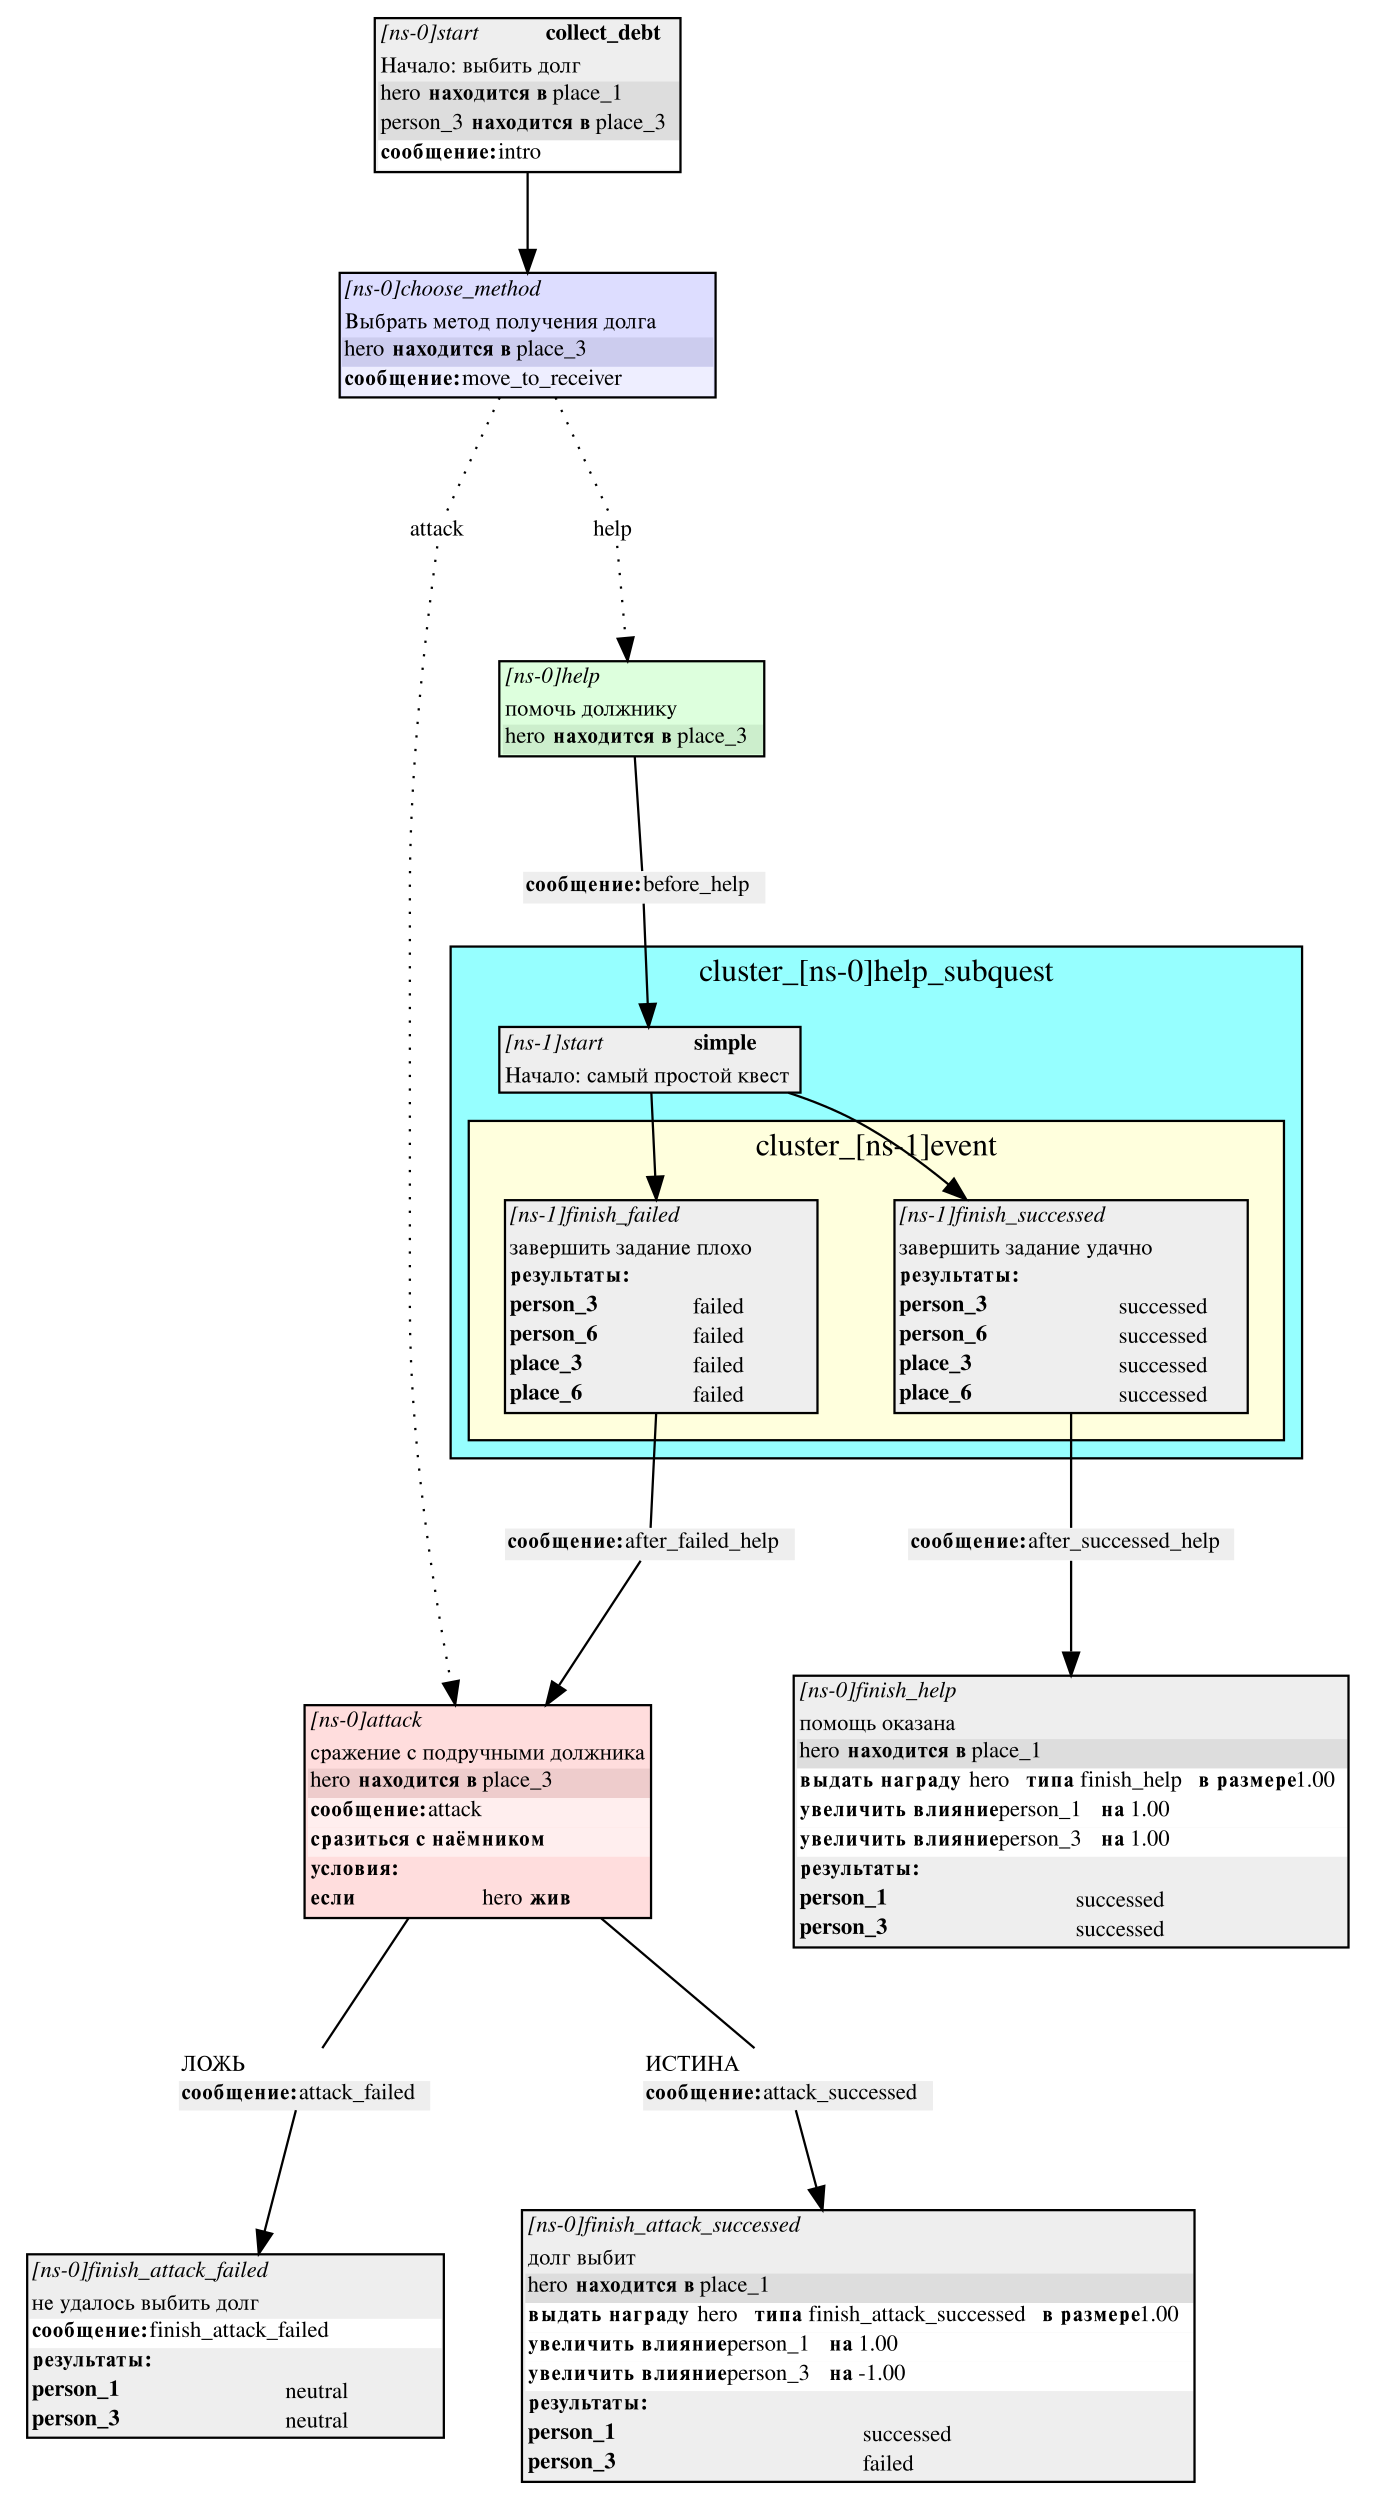
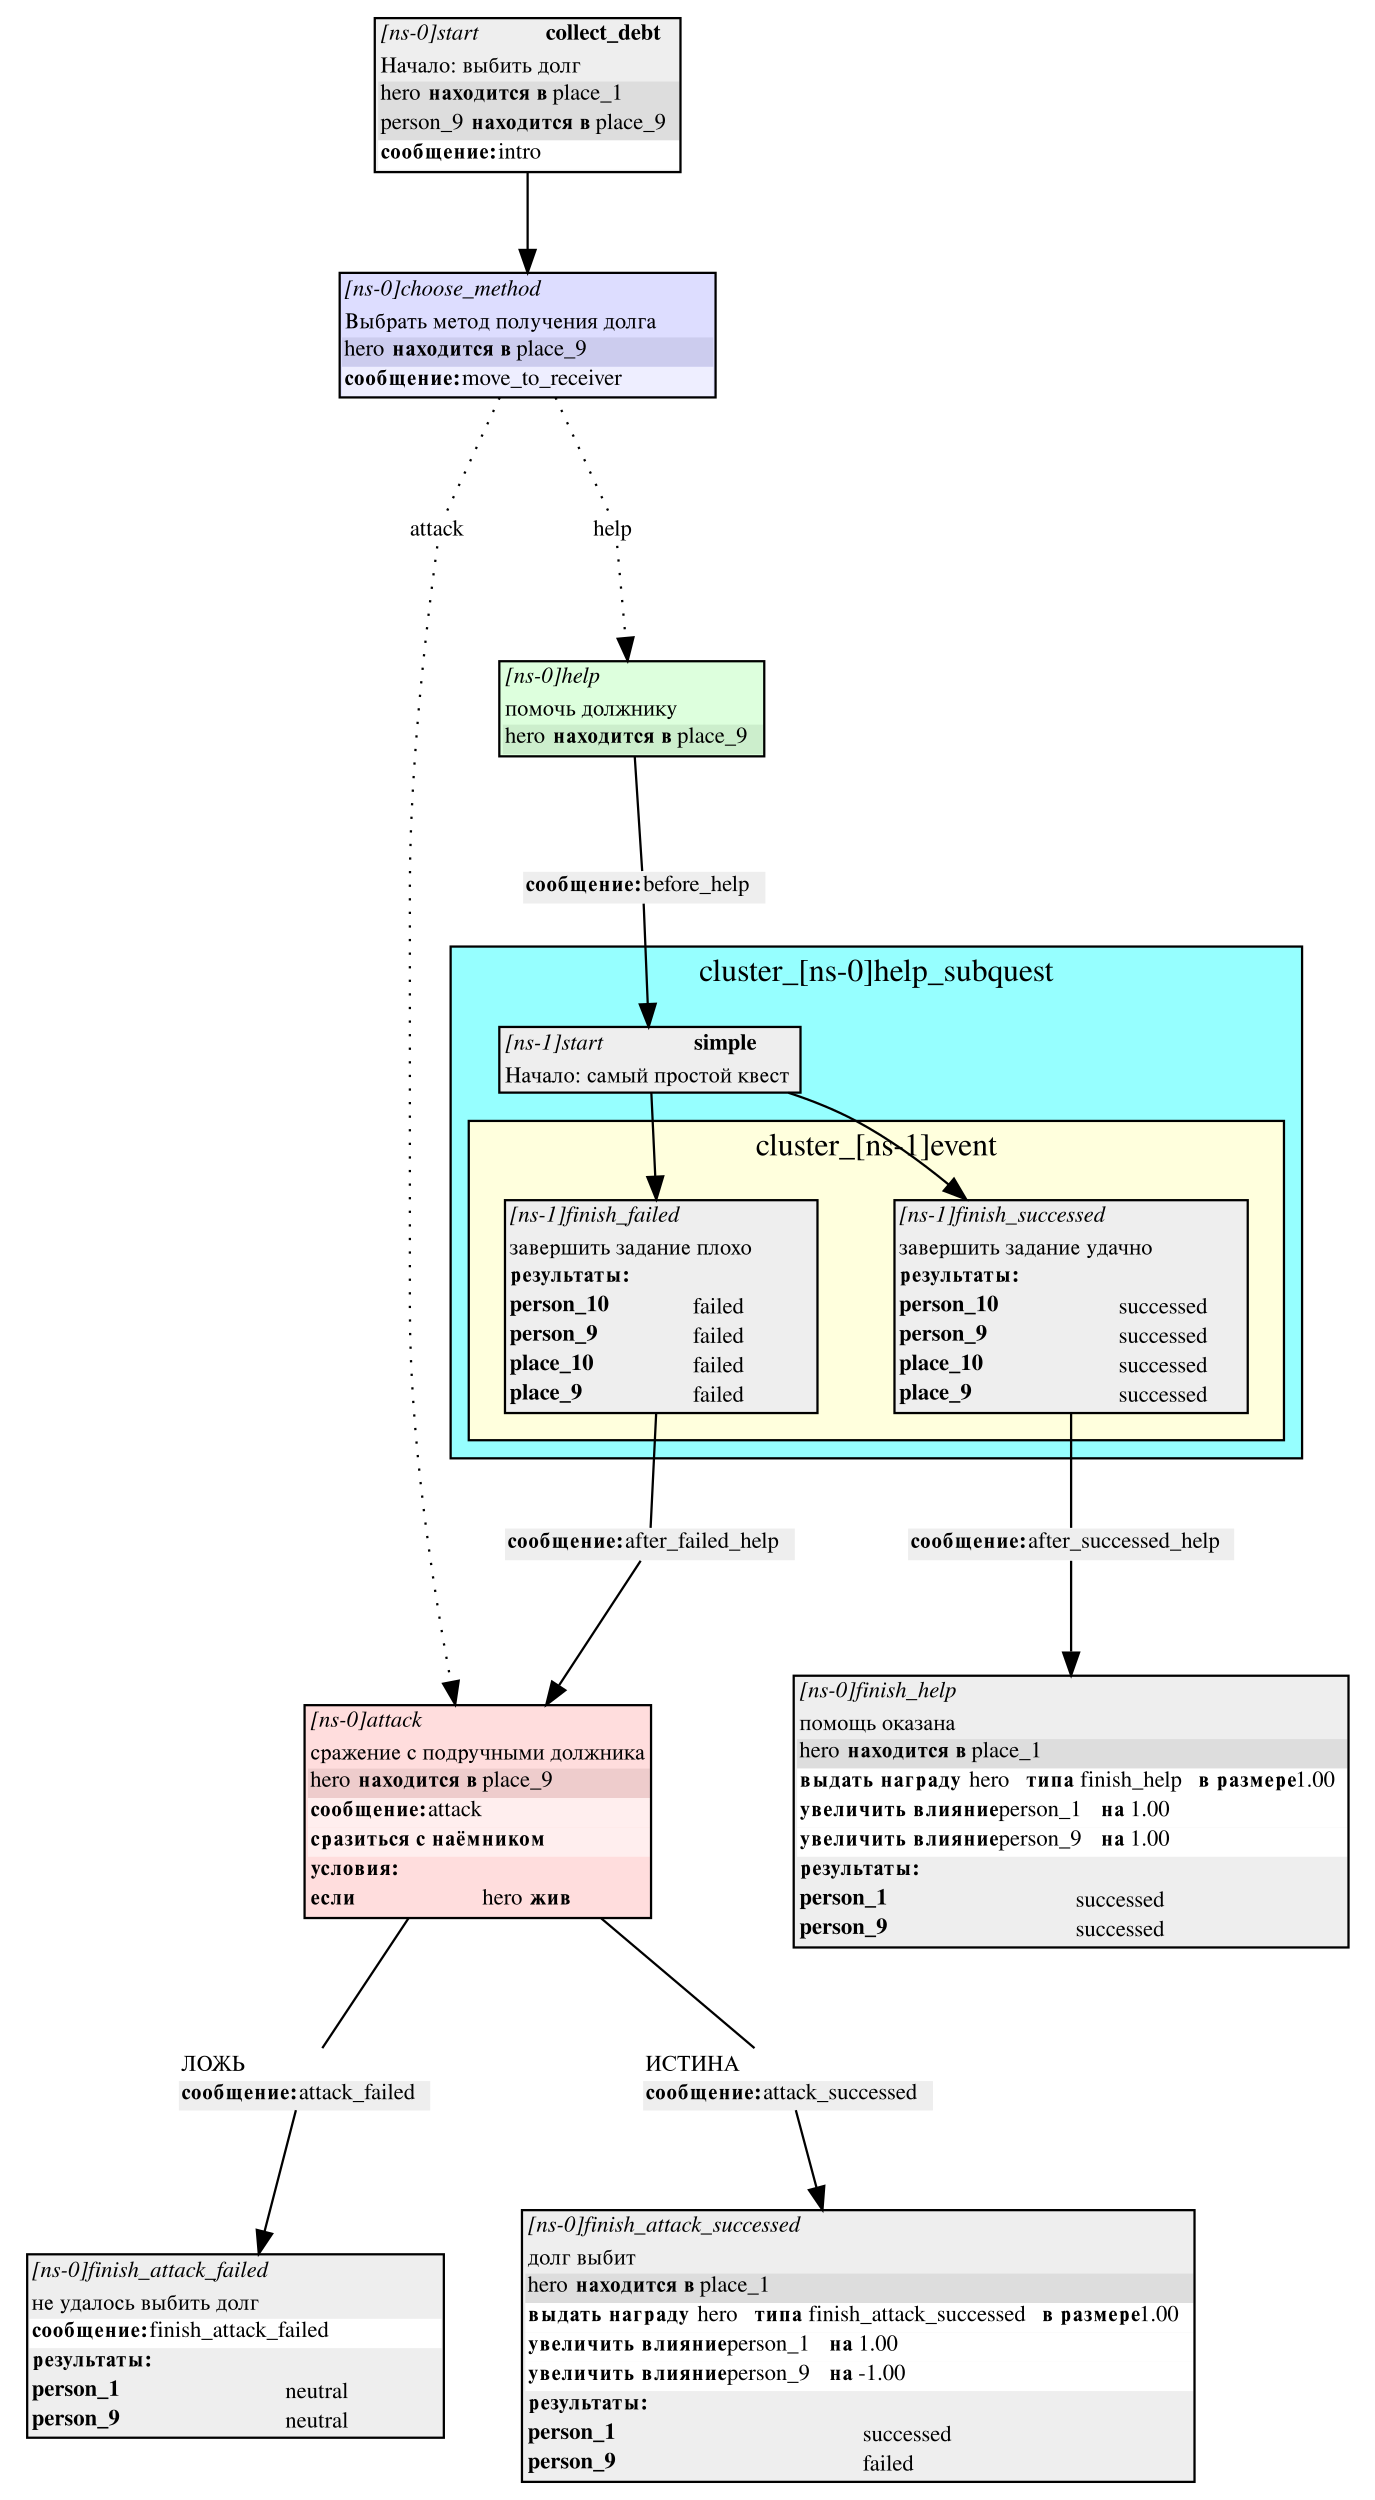
<svg xmlns="http://www.w3.org/2000/svg" width="607pt" height="1104pt" viewBox="0.00 0.00 607.00 1104.00">
  <g id="graph0" class="graph" transform="scale(1 1) rotate(0) translate(4 1100)">
    <polygon fill="white" stroke="white" points="-4,4 -4,-1100 603,-1100 603,4 -4,4" />
    <g id="clust1" class="cluster">
      <polygon fill="#96ffff" stroke="black" points="195,-456 195,-682 571,-682 571,-456 195,-456" />
      <text text-anchor="middle" x="383" y="-666.8" font-family="Times,serif" font-size="14.00">cluster_[ns-0]help_subquest</text>
    </g>
    <g id="clust2" class="cluster">
      <polygon fill="#ffffdd" stroke="black" points="203,-464 203,-605 563,-605 563,-464 203,-464" />
      <text text-anchor="middle" x="383" y="-589.8" font-family="Times,serif" font-size="14.00">cluster_[ns-1]event</text>
    </g>
    <g id="node1" class="node">
      <polygon fill="#eeeeee" stroke="none" points="216.5,-617.5 216.5,-646.5 349.5,-646.5 349.5,-617.5 216.5,-617.5" />
      <text text-anchor="start" x="219" y="-636.5" font-family="Times,serif" font-style="italic" font-size="10.00">[ns-1]start</text>
      <text text-anchor="start" x="302.5" y="-636.5" font-family="Times,serif" font-weight="bold" font-size="10.00">simple</text>
      <text text-anchor="start" x="219" y="-622" font-family="Times,serif" font-size="10.00">Начало: самый простой квест</text>
      <polygon fill="none" stroke="black" points="216.5,-617.5 216.5,-646.5 349.5,-646.5 349.5,-617.5 216.5,-617.5" />
    </g>
-     <g id="node7" class="node">
+     <g id="node6" class="node">
      <polygon fill="#eeeeee" stroke="none" points="219,-476 219,-570 357,-570 357,-476 219,-476" />
      <text text-anchor="start" x="221" y="-560.5" font-family="Times,serif" font-style="italic" font-size="10.00">[ns-1]finish_failed</text>
      <text text-anchor="start" x="221" y="-546" font-family="Times,serif" font-size="10.00">завершить задание плохо</text>
      <polygon fill="#eeeeee" stroke="none" points="220,-529 220,-542 356,-542 356,-529 220,-529" />
      <text text-anchor="start" x="221" y="-534" font-family="Times,serif" font-weight="bold" font-size="10.00">результаты:</text>
-       <text text-anchor="start" x="221" y="-521" font-family="Times,serif" font-weight="bold" font-size="10.00">person_3</text>
+       <text text-anchor="start" x="221" y="-521" font-family="Times,serif" font-weight="bold" font-size="10.00">person_10</text>
      <text text-anchor="start" x="302" y="-520" font-family="Times,serif" font-size="10.00">failed</text>
-       <text text-anchor="start" x="221" y="-508" font-family="Times,serif" font-weight="bold" font-size="10.00">person_6</text>
+       <text text-anchor="start" x="221" y="-508" font-family="Times,serif" font-weight="bold" font-size="10.00">person_9</text>
      <text text-anchor="start" x="302" y="-507" font-family="Times,serif" font-size="10.00">failed</text>
-       <text text-anchor="start" x="221" y="-495" font-family="Times,serif" font-weight="bold" font-size="10.00">place_3</text>
+       <text text-anchor="start" x="221" y="-495" font-family="Times,serif" font-weight="bold" font-size="10.00">place_10</text>
      <text text-anchor="start" x="302" y="-494" font-family="Times,serif" font-size="10.00">failed</text>
-       <text text-anchor="start" x="221" y="-482" font-family="Times,serif" font-weight="bold" font-size="10.00">place_6</text>
+       <text text-anchor="start" x="221" y="-482" font-family="Times,serif" font-weight="bold" font-size="10.00">place_9</text>
      <text text-anchor="start" x="302" y="-481" font-family="Times,serif" font-size="10.00">failed</text>
      <polygon fill="none" stroke="black" points="219,-476 219,-570 357,-570 357,-476 219,-476" />
    </g>
    <g id="edge14" class="edge">
      <path fill="none" stroke="black" d="M283.633,-617.448C284.082,-607.855 284.716,-594.28 285.363,-580.442" />
      <polygon fill="black" stroke="black" points="288.862,-580.525 285.833,-570.373 281.87,-580.198 288.862,-580.525" />
    </g>
-     <g id="node8" class="node">
+     <g id="node7" class="node">
      <polygon fill="#eeeeee" stroke="none" points="391,-476 391,-570 547,-570 547,-476 391,-476" />
      <text text-anchor="start" x="393" y="-560.5" font-family="Times,serif" font-style="italic" font-size="10.00">[ns-1]finish_successed</text>
      <text text-anchor="start" x="393" y="-546" font-family="Times,serif" font-size="10.00">завершить задание удачно</text>
      <polygon fill="#eeeeee" stroke="none" points="392,-529 392,-542 546,-542 546,-529 392,-529" />
      <text text-anchor="start" x="393" y="-534" font-family="Times,serif" font-weight="bold" font-size="10.00">результаты:</text>
-       <text text-anchor="start" x="393" y="-521" font-family="Times,serif" font-weight="bold" font-size="10.00">person_3</text>
+       <text text-anchor="start" x="393" y="-521" font-family="Times,serif" font-weight="bold" font-size="10.00">person_10</text>
      <text text-anchor="start" x="490" y="-520" font-family="Times,serif" font-size="10.00">successed</text>
-       <text text-anchor="start" x="393" y="-508" font-family="Times,serif" font-weight="bold" font-size="10.00">person_6</text>
+       <text text-anchor="start" x="393" y="-508" font-family="Times,serif" font-weight="bold" font-size="10.00">person_9</text>
      <text text-anchor="start" x="490" y="-507" font-family="Times,serif" font-size="10.00">successed</text>
-       <text text-anchor="start" x="393" y="-495" font-family="Times,serif" font-weight="bold" font-size="10.00">place_3</text>
+       <text text-anchor="start" x="393" y="-495" font-family="Times,serif" font-weight="bold" font-size="10.00">place_10</text>
      <text text-anchor="start" x="490" y="-494" font-family="Times,serif" font-size="10.00">successed</text>
-       <text text-anchor="start" x="393" y="-482" font-family="Times,serif" font-weight="bold" font-size="10.00">place_6</text>
+       <text text-anchor="start" x="393" y="-482" font-family="Times,serif" font-weight="bold" font-size="10.00">place_9</text>
      <text text-anchor="start" x="490" y="-481" font-family="Times,serif" font-size="10.00">successed</text>
      <polygon fill="none" stroke="black" points="391,-476 391,-570 547,-570 547,-476 391,-476" />
    </g>
    <g id="edge17" class="edge">
      <path fill="none" stroke="black" d="M344.142,-617.448C354.411,-614.078 364.732,-609.969 374,-605 388.237,-597.367 402.236,-587.312 414.93,-576.894" />
      <polygon fill="black" stroke="black" points="417.267,-579.501 422.655,-570.378 412.754,-574.15 417.267,-579.501" />
    </g>
    <g id="node2" class="node">
      <polygon fill="#eeeeee" stroke="none" points="161.5,-1024 161.5,-1092 296.5,-1092 296.5,-1024 161.5,-1024" />
      <text text-anchor="start" x="164" y="-1082.5" font-family="Times,serif" font-style="italic" font-size="10.00">[ns-0]start</text>
      <text text-anchor="start" x="237" y="-1082.5" font-family="Times,serif" font-weight="bold" font-size="10.00">collect_debt</text>
      <text text-anchor="start" x="164" y="-1068" font-family="Times,serif" font-size="10.00">Начало: выбить долг</text>
      <polygon fill="#dddddd" stroke="none" points="163,-1051 163,-1064 296,-1064 296,-1051 163,-1051" />
      <text text-anchor="start" x="164" y="-1056" font-family="Times,serif" font-size="10.00">hero </text>
      <text text-anchor="start" x="185" y="-1056" font-family="Times,serif" font-weight="bold" font-size="10.00">находится в</text>
      <text text-anchor="start" x="240" y="-1056" font-family="Times,serif" font-size="10.00"> place_1</text>
      <polygon fill="#dddddd" stroke="none" points="163,-1038 163,-1051 296,-1051 296,-1038 163,-1038" />
-       <text text-anchor="start" x="164" y="-1043" font-family="Times,serif" font-size="10.00">person_3 </text>
+       <text text-anchor="start" x="164" y="-1043" font-family="Times,serif" font-size="10.00">person_9 </text>
      <text text-anchor="start" x="204" y="-1043" font-family="Times,serif" font-weight="bold" font-size="10.00">находится в</text>
-       <text text-anchor="start" x="259" y="-1043" font-family="Times,serif" font-size="10.00"> place_3</text>
+       <text text-anchor="start" x="259" y="-1043" font-family="Times,serif" font-size="10.00"> place_9</text>
      <polygon fill="#ffffff" stroke="none" points="163,-1025 163,-1038 296,-1038 296,-1025 163,-1025" />
      <text text-anchor="start" x="164" y="-1030" font-family="Times,serif" font-weight="bold" font-size="10.00">сообщение:</text>
      <text text-anchor="start" x="216" y="-1030" font-family="Times,serif" font-size="10.00"> intro</text>
      <polygon fill="none" stroke="black" points="161.5,-1024 161.5,-1092 296.5,-1092 296.5,-1024 161.5,-1024" />
    </g>
-     <g id="node6" class="node">
+     <g id="node5" class="node">
      <polygon fill="#ddddff" stroke="none" points="146,-924.5 146,-979.5 312,-979.5 312,-924.5 146,-924.5" />
      <text text-anchor="start" x="148" y="-969.5" font-family="Times,serif" font-style="italic" font-size="10.00">[ns-0]choose_method</text>
      <text text-anchor="start" x="148" y="-955" font-family="Times,serif" font-size="10.00">Выбрать метод получения долга</text>
      <polygon fill="#ccccee" stroke="none" points="147,-938 147,-951 311,-951 311,-938 147,-938" />
      <text text-anchor="start" x="148" y="-943" font-family="Times,serif" font-size="10.00">hero </text>
      <text text-anchor="start" x="169" y="-943" font-family="Times,serif" font-weight="bold" font-size="10.00">находится в</text>
-       <text text-anchor="start" x="224" y="-943" font-family="Times,serif" font-size="10.00"> place_3</text>
+       <text text-anchor="start" x="224" y="-943" font-family="Times,serif" font-size="10.00"> place_9</text>
      <polygon fill="#eeeeff" stroke="none" points="147,-925 147,-938 311,-938 311,-925 147,-925" />
      <text text-anchor="start" x="148" y="-930" font-family="Times,serif" font-weight="bold" font-size="10.00">сообщение:</text>
      <text text-anchor="start" x="200" y="-930" font-family="Times,serif" font-size="10.00"> move_to_receiver</text>
      <polygon fill="none" stroke="black" points="146,-924.5 146,-979.5 312,-979.5 312,-924.5 146,-924.5" />
    </g>
-     <g id="edge3" class="edge">
+     <g id="edge5" class="edge">
      <path fill="none" stroke="black" d="M229,-1023.81C229,-1013 229,-1000.93 229,-989.867" />
      <polygon fill="black" stroke="black" points="232.5,-989.639 229,-979.639 225.5,-989.639 232.5,-989.639" />
    </g>
    <g id="node3" class="node">
      <polygon fill="#ffdddd" stroke="none" points="130.5,-253 130.5,-347 283.5,-347 283.5,-253 130.5,-253" />
      <text text-anchor="start" x="133" y="-337.5" font-family="Times,serif" font-style="italic" font-size="10.00">[ns-0]attack</text>
      <text text-anchor="start" x="133" y="-323" font-family="Times,serif" font-size="10.00">сражение с подручными должника</text>
      <polygon fill="#eecccc" stroke="none" points="132,-306 132,-319 283,-319 283,-306 132,-306" />
      <text text-anchor="start" x="133" y="-311" font-family="Times,serif" font-size="10.00">hero </text>
      <text text-anchor="start" x="154" y="-311" font-family="Times,serif" font-weight="bold" font-size="10.00">находится в</text>
-       <text text-anchor="start" x="209" y="-311" font-family="Times,serif" font-size="10.00"> place_3</text>
+       <text text-anchor="start" x="209" y="-311" font-family="Times,serif" font-size="10.00"> place_9</text>
      <polygon fill="#ffeeee" stroke="none" points="132,-293 132,-306 283,-306 283,-293 132,-293" />
      <text text-anchor="start" x="133" y="-298" font-family="Times,serif" font-weight="bold" font-size="10.00">сообщение:</text>
      <text text-anchor="start" x="185" y="-298" font-family="Times,serif" font-size="10.00"> attack</text>
      <polygon fill="#ffeeee" stroke="none" points="132,-280 132,-293 283,-293 283,-280 132,-280" />
      <text text-anchor="start" x="133" y="-285" font-family="Times,serif" font-weight="bold" font-size="10.00">сразиться с наёмником</text>
      <polygon fill="#ffdddd" stroke="none" points="132,-267 132,-280 283,-280 283,-267 132,-267" />
      <text text-anchor="start" x="133" y="-272" font-family="Times,serif" font-weight="bold" font-size="10.00">условия:</text>
      <text text-anchor="start" x="133" y="-259" font-family="Times,serif" font-weight="bold" font-size="10.00">если </text>
      <polygon fill="#ffdddd" stroke="none" points="208,-254 208,-267 283,-267 283,-254 208,-254" />
      <text text-anchor="start" x="209" y="-259" font-family="Times,serif" font-size="10.00">hero </text>
      <text text-anchor="start" x="230" y="-259" font-family="Times,serif" font-weight="bold" font-size="10.00">жив</text>
      <polygon fill="none" stroke="black" points="130.5,-253 130.5,-347 283.5,-347 283.5,-253 130.5,-253" />
    </g>
    <g id="node15" class="node">
      <polygon fill="#ffffff" stroke="none" points="75,-181 75,-195 186,-195 186,-181 75,-181" />
      <text text-anchor="start" x="76" y="-185.5" font-family="Times,serif" font-size="10.00">ЛОЖЬ</text>
      <polygon fill="#eeeeee" stroke="none" points="75,-168 75,-181 186,-181 186,-168 75,-168" />
      <text text-anchor="start" x="76" y="-173" font-family="Times,serif" font-weight="bold" font-size="10.00">сообщение:</text>
      <text text-anchor="start" x="128" y="-173" font-family="Times,serif" font-size="10.00"> attack_failed</text>
    </g>
    <g id="edge10" class="edge">
      <path fill="none" stroke="black" d="M176.346,-252.82C162.59,-232.097 147.439,-209.271 138.325,-195.542" />
    </g>
    <g id="node17" class="node">
      <polygon fill="#ffffff" stroke="none" points="280,-181 280,-195 408,-195 408,-181 280,-181" />
      <text text-anchor="start" x="281" y="-185.5" font-family="Times,serif" font-size="10.00">ИСТИНА</text>
      <polygon fill="#eeeeee" stroke="none" points="280,-168 280,-181 408,-181 408,-168 280,-168" />
      <text text-anchor="start" x="281" y="-173" font-family="Times,serif" font-weight="bold" font-size="10.00">сообщение:</text>
      <text text-anchor="start" x="333" y="-173" font-family="Times,serif" font-size="10.00"> attack_successed</text>
    </g>
    <g id="edge15" class="edge">
      <path fill="none" stroke="black" d="M261.54,-252.82C286.015,-232.097 312.973,-209.271 329.188,-195.542" />
    </g>
    <g id="node4" class="node">
      <polygon fill="#eeeeee" stroke="none" points="226.5,-4 226.5,-124 523.5,-124 523.5,-4 226.5,-4" />
      <text text-anchor="start" x="229" y="-114.5" font-family="Times,serif" font-style="italic" font-size="10.00">[ns-0]finish_attack_successed</text>
      <text text-anchor="start" x="229" y="-100" font-family="Times,serif" font-size="10.00">долг выбит</text>
      <polygon fill="#dddddd" stroke="none" points="228,-83 228,-96 523,-96 523,-83 228,-83" />
      <text text-anchor="start" x="229" y="-88" font-family="Times,serif" font-size="10.00">hero </text>
      <text text-anchor="start" x="250" y="-88" font-family="Times,serif" font-weight="bold" font-size="10.00">находится в</text>
      <text text-anchor="start" x="305" y="-88" font-family="Times,serif" font-size="10.00"> place_1</text>
      <polygon fill="#ffffff" stroke="none" points="228,-70 228,-83 523,-83 523,-70 228,-70" />
      <text text-anchor="start" x="229" y="-75" font-family="Times,serif" font-weight="bold" font-size="10.00">выдать награду </text>
      <text text-anchor="start" x="304" y="-75" font-family="Times,serif" font-size="10.00">  hero </text>
      <text text-anchor="start" x="329" y="-75" font-family="Times,serif" font-weight="bold" font-size="10.00">типа </text>
      <text text-anchor="start" x="353" y="-75" font-family="Times,serif" font-size="10.00"> finish_attack_successed </text>
      <text text-anchor="start" x="456" y="-75" font-family="Times,serif" font-weight="bold" font-size="10.00">в размере</text>
      <text text-anchor="start" x="499" y="-75" font-family="Times,serif" font-size="10.00"> 1.00</text>
      <polygon fill="#ffffff" stroke="none" points="228,-57 228,-70 523,-70 523,-57 228,-57" />
      <text text-anchor="start" x="229" y="-62" font-family="Times,serif" font-weight="bold" font-size="10.00">увеличить влияние </text>
      <text text-anchor="start" x="317" y="-62" font-family="Times,serif" font-size="10.00">  person_1 </text>
      <text text-anchor="start" x="362" y="-62" font-family="Times,serif" font-weight="bold" font-size="10.00">на </text>
      <text text-anchor="start" x="375" y="-62" font-family="Times,serif" font-size="10.00"> 1.00</text>
      <polygon fill="#ffffff" stroke="none" points="228,-44 228,-57 523,-57 523,-44 228,-44" />
      <text text-anchor="start" x="229" y="-49" font-family="Times,serif" font-weight="bold" font-size="10.00">увеличить влияние </text>
-       <text text-anchor="start" x="317" y="-49" font-family="Times,serif" font-size="10.00">  person_3 </text>
+       <text text-anchor="start" x="317" y="-49" font-family="Times,serif" font-size="10.00">  person_9 </text>
      <text text-anchor="start" x="362" y="-49" font-family="Times,serif" font-weight="bold" font-size="10.00">на </text>
      <text text-anchor="start" x="375" y="-49" font-family="Times,serif" font-size="10.00"> -1.00</text>
      <polygon fill="#eeeeee" stroke="none" points="228,-31 228,-44 523,-44 523,-31 228,-31" />
      <text text-anchor="start" x="229" y="-36" font-family="Times,serif" font-weight="bold" font-size="10.00">результаты:</text>
      <text text-anchor="start" x="229" y="-23" font-family="Times,serif" font-weight="bold" font-size="10.00">person_1</text>
      <text text-anchor="start" x="377" y="-22" font-family="Times,serif" font-size="10.00">successed</text>
-       <text text-anchor="start" x="229" y="-10" font-family="Times,serif" font-weight="bold" font-size="10.00">person_3</text>
+       <text text-anchor="start" x="229" y="-10" font-family="Times,serif" font-weight="bold" font-size="10.00">person_9</text>
      <text text-anchor="start" x="377" y="-9" font-family="Times,serif" font-size="10.00">failed</text>
      <polygon fill="none" stroke="black" points="226.5,-4 226.5,-124 523.5,-124 523.5,-4 226.5,-4" />
-     </g>
-     <g id="node5" class="node">
-       <polygon fill="#ddffdd" stroke="none" points="216.5,-766 216.5,-808 333.5,-808 333.5,-766 216.5,-766" />
-       <text text-anchor="start" x="219" y="-798.5" font-family="Times,serif" font-style="italic" font-size="10.00">[ns-0]help</text>
-       <text text-anchor="start" x="219" y="-784" font-family="Times,serif" font-size="10.00">помочь должнику</text>
-       <polygon fill="#cceecc" stroke="none" points="218,-767 218,-780 333,-780 333,-767 218,-767" />
-       <text text-anchor="start" x="219" y="-772" font-family="Times,serif" font-size="10.00">hero </text>
-       <text text-anchor="start" x="240" y="-772" font-family="Times,serif" font-weight="bold" font-size="10.00">находится в</text>
-       <text text-anchor="start" x="295" y="-772" font-family="Times,serif" font-size="10.00"> place_3</text>
-       <polygon fill="none" stroke="black" points="216.5,-766 216.5,-808 333.5,-808 333.5,-766 216.5,-766" />
-     </g>
-     <g id="node13" class="node">
-       <polygon fill="#eeeeee" stroke="none" points="227,-701 227,-715 334,-715 334,-701 227,-701" />
-       <text text-anchor="start" x="228" y="-706.5" font-family="Times,serif" font-weight="bold" font-size="10.00">сообщение:</text>
-       <text text-anchor="start" x="280" y="-706.5" font-family="Times,serif" font-size="10.00"> before_help</text>
-     </g>
-     <g id="edge6" class="edge">
-       <path fill="none" stroke="black" d="M276.314,-765.769C277.402,-749.015 278.88,-726.253 279.588,-715.342" />
    </g>
    <g id="node14" class="node">
      <polygon fill="#ffffff" stroke="none" points="176,-859 176,-873 204,-873 204,-859 176,-859" />
      <text text-anchor="start" x="177" y="-863.5" font-family="Times,serif" font-size="10.00">attack</text>
    </g>
    <g id="edge8" class="edge">
      <path fill="none" stroke="black" stroke-dasharray="1,5" d="M216.66,-924.422C208.269,-906.349 197.825,-883.853 192.868,-873.177" />
    </g>
    <g id="node16" class="node">
      <polygon fill="#ffffff" stroke="none" points="257,-859 257,-873 279,-873 279,-859 257,-859" />
      <text text-anchor="start" x="258" y="-863.5" font-family="Times,serif" font-size="10.00">help</text>
    </g>
    <g id="edge12" class="edge">
      <path fill="none" stroke="black" stroke-dasharray="1,5" d="M241.34,-924.422C249.731,-906.349 260.175,-883.853 265.132,-873.177" />
    </g>
-     <g id="node11" class="node">
+     <g id="node12" class="node">
      <polygon fill="#eeeeee" stroke="none" points="219,-411 219,-425 347,-425 347,-411 219,-411" />
      <text text-anchor="start" x="220" y="-416.5" font-family="Times,serif" font-weight="bold" font-size="10.00">сообщение:</text>
      <text text-anchor="start" x="272" y="-416.5" font-family="Times,serif" font-size="10.00"> after_failed_help</text>
    </g>
-     <g id="edge1" class="edge">
+     <g id="edge3" class="edge">
      <path fill="none" stroke="black" d="M285.763,-475.923C284.806,-456.211 283.798,-435.429 283.306,-425.298" />
    </g>
-     <g id="node12" class="node">
+     <g id="node11" class="node">
      <polygon fill="#eeeeee" stroke="none" points="397,-411 397,-425 541,-425 541,-411 397,-411" />
      <text text-anchor="start" x="398" y="-416.5" font-family="Times,serif" font-weight="bold" font-size="10.00">сообщение:</text>
      <text text-anchor="start" x="450" y="-416.5" font-family="Times,serif" font-size="10.00"> after_successed_help</text>
    </g>
-     <g id="edge4" class="edge">
+     <g id="edge1" class="edge">
      <path fill="none" stroke="black" d="M469,-475.923C469,-456.211 469,-435.429 469,-425.298" />
    </g>
-     <g id="node9" class="node">
+     <g id="node8" class="node">
      <polygon fill="#eeeeee" stroke="none" points="8,-23.5 8,-104.5 192,-104.5 192,-23.5 8,-23.5" />
      <text text-anchor="start" x="10" y="-94.5" font-family="Times,serif" font-style="italic" font-size="10.00">[ns-0]finish_attack_failed</text>
      <text text-anchor="start" x="10" y="-80" font-family="Times,serif" font-size="10.00">не удалось выбить долг</text>
      <polygon fill="#ffffff" stroke="none" points="9,-63 9,-76 191,-76 191,-63 9,-63" />
      <text text-anchor="start" x="10" y="-68" font-family="Times,serif" font-weight="bold" font-size="10.00">сообщение:</text>
      <text text-anchor="start" x="62" y="-68" font-family="Times,serif" font-size="10.00"> finish_attack_failed</text>
      <polygon fill="#eeeeee" stroke="none" points="9,-50 9,-63 191,-63 191,-50 9,-50" />
      <text text-anchor="start" x="10" y="-55" font-family="Times,serif" font-weight="bold" font-size="10.00">результаты:</text>
      <text text-anchor="start" x="10" y="-42" font-family="Times,serif" font-weight="bold" font-size="10.00">person_1</text>
      <text text-anchor="start" x="122" y="-41" font-family="Times,serif" font-size="10.00">neutral</text>
-       <text text-anchor="start" x="10" y="-29" font-family="Times,serif" font-weight="bold" font-size="10.00">person_3</text>
+       <text text-anchor="start" x="10" y="-29" font-family="Times,serif" font-weight="bold" font-size="10.00">person_9</text>
      <text text-anchor="start" x="122" y="-28" font-family="Times,serif" font-size="10.00">neutral</text>
      <polygon fill="none" stroke="black" points="8,-23.5 8,-104.5 192,-104.5 192,-23.5 8,-23.5" />
+     </g>
+     <g id="node9" class="node">
+       <polygon fill="#ddffdd" stroke="none" points="216.5,-766 216.5,-808 333.5,-808 333.5,-766 216.5,-766" />
+       <text text-anchor="start" x="219" y="-798.5" font-family="Times,serif" font-style="italic" font-size="10.00">[ns-0]help</text>
+       <text text-anchor="start" x="219" y="-784" font-family="Times,serif" font-size="10.00">помочь должнику</text>
+       <polygon fill="#cceecc" stroke="none" points="218,-767 218,-780 333,-780 333,-767 218,-767" />
+       <text text-anchor="start" x="219" y="-772" font-family="Times,serif" font-size="10.00">hero </text>
+       <text text-anchor="start" x="240" y="-772" font-family="Times,serif" font-weight="bold" font-size="10.00">находится в</text>
+       <text text-anchor="start" x="295" y="-772" font-family="Times,serif" font-size="10.00"> place_9</text>
+       <polygon fill="none" stroke="black" points="216.5,-766 216.5,-808 333.5,-808 333.5,-766 216.5,-766" />
+     </g>
+     <g id="node13" class="node">
+       <polygon fill="#eeeeee" stroke="none" points="227,-701 227,-715 334,-715 334,-701 227,-701" />
+       <text text-anchor="start" x="228" y="-706.5" font-family="Times,serif" font-weight="bold" font-size="10.00">сообщение:</text>
+       <text text-anchor="start" x="280" y="-706.5" font-family="Times,serif" font-size="10.00"> before_help</text>
+     </g>
+     <g id="edge6" class="edge">
+       <path fill="none" stroke="black" d="M276.314,-765.769C277.402,-749.015 278.88,-726.253 279.588,-715.342" />
    </g>
    <g id="node10" class="node">
      <polygon fill="#eeeeee" stroke="none" points="346.5,-240 346.5,-360 591.5,-360 591.5,-240 346.5,-240" />
      <text text-anchor="start" x="349" y="-350.5" font-family="Times,serif" font-style="italic" font-size="10.00">[ns-0]finish_help</text>
      <text text-anchor="start" x="349" y="-336" font-family="Times,serif" font-size="10.00">помощь оказана</text>
      <polygon fill="#dddddd" stroke="none" points="348,-319 348,-332 591,-332 591,-319 348,-319" />
      <text text-anchor="start" x="349" y="-324" font-family="Times,serif" font-size="10.00">hero </text>
      <text text-anchor="start" x="370" y="-324" font-family="Times,serif" font-weight="bold" font-size="10.00">находится в</text>
      <text text-anchor="start" x="425" y="-324" font-family="Times,serif" font-size="10.00"> place_1</text>
      <polygon fill="#ffffff" stroke="none" points="348,-306 348,-319 591,-319 591,-306 348,-306" />
      <text text-anchor="start" x="349" y="-311" font-family="Times,serif" font-weight="bold" font-size="10.00">выдать награду </text>
      <text text-anchor="start" x="424" y="-311" font-family="Times,serif" font-size="10.00">  hero </text>
      <text text-anchor="start" x="449" y="-311" font-family="Times,serif" font-weight="bold" font-size="10.00">типа </text>
      <text text-anchor="start" x="473" y="-311" font-family="Times,serif" font-size="10.00"> finish_help </text>
      <text text-anchor="start" x="525" y="-311" font-family="Times,serif" font-weight="bold" font-size="10.00">в размере</text>
      <text text-anchor="start" x="568" y="-311" font-family="Times,serif" font-size="10.00"> 1.00</text>
      <polygon fill="#ffffff" stroke="none" points="348,-293 348,-306 591,-306 591,-293 348,-293" />
      <text text-anchor="start" x="349" y="-298" font-family="Times,serif" font-weight="bold" font-size="10.00">увеличить влияние </text>
      <text text-anchor="start" x="437" y="-298" font-family="Times,serif" font-size="10.00">  person_1 </text>
      <text text-anchor="start" x="482" y="-298" font-family="Times,serif" font-weight="bold" font-size="10.00">на </text>
      <text text-anchor="start" x="495" y="-298" font-family="Times,serif" font-size="10.00"> 1.00</text>
      <polygon fill="#ffffff" stroke="none" points="348,-280 348,-293 591,-293 591,-280 348,-280" />
      <text text-anchor="start" x="349" y="-285" font-family="Times,serif" font-weight="bold" font-size="10.00">увеличить влияние </text>
-       <text text-anchor="start" x="437" y="-285" font-family="Times,serif" font-size="10.00">  person_3 </text>
+       <text text-anchor="start" x="437" y="-285" font-family="Times,serif" font-size="10.00">  person_9 </text>
      <text text-anchor="start" x="482" y="-285" font-family="Times,serif" font-weight="bold" font-size="10.00">на </text>
      <text text-anchor="start" x="495" y="-285" font-family="Times,serif" font-size="10.00"> 1.00</text>
      <polygon fill="#eeeeee" stroke="none" points="348,-267 348,-280 591,-280 591,-267 348,-267" />
      <text text-anchor="start" x="349" y="-272" font-family="Times,serif" font-weight="bold" font-size="10.00">результаты:</text>
      <text text-anchor="start" x="349" y="-259" font-family="Times,serif" font-weight="bold" font-size="10.00">person_1</text>
      <text text-anchor="start" x="471" y="-258" font-family="Times,serif" font-size="10.00">successed</text>
-       <text text-anchor="start" x="349" y="-246" font-family="Times,serif" font-weight="bold" font-size="10.00">person_3</text>
+       <text text-anchor="start" x="349" y="-246" font-family="Times,serif" font-weight="bold" font-size="10.00">person_9</text>
      <text text-anchor="start" x="471" y="-245" font-family="Times,serif" font-size="10.00">successed</text>
      <polygon fill="none" stroke="black" points="346.5,-240 346.5,-360 591.5,-360 591.5,-240 346.5,-240" />
    </g>
    <g id="edge2" class="edge">
+       <path fill="none" stroke="black" d="M469,-410.763C469,-402.579 469,-387.292 469,-370.67" />
+       <polygon fill="black" stroke="black" points="472.5,-370.2 469,-360.2 465.5,-370.2 472.5,-370.2" />
+     </g>
+     <g id="edge4" class="edge">
      <path fill="none" stroke="black" d="M278.914,-410.763C271.973,-400.169 257.233,-377.672 242.895,-355.787" />
      <polygon fill="black" stroke="black" points="245.633,-353.579 237.225,-347.133 239.778,-357.415 245.633,-353.579" />
-     </g>
-     <g id="edge5" class="edge">
-       <path fill="none" stroke="black" d="M469,-410.763C469,-402.579 469,-387.292 469,-370.67" />
-       <polygon fill="black" stroke="black" points="472.5,-370.2 469,-360.2 465.5,-370.2 472.5,-370.2" />
    </g>
    <g id="edge7" class="edge">
      <path fill="none" stroke="black" d="M280.246,-700.944C280.634,-691.352 281.412,-672.159 282.043,-656.611" />
      <polygon fill="black" stroke="black" points="285.541,-656.727 282.449,-646.593 278.547,-656.443 285.541,-656.727" />
    </g>
    <g id="edge9" class="edge">
      <path fill="none" stroke="black" stroke-dasharray="1,5" d="M189.106,-858.774C186.169,-837.749 177,-767.431 177,-709 177,-709 177,-709 177,-522 177,-465.603 186.712,-401.84 195.084,-357.349" />
      <polygon fill="black" stroke="black" points="198.562,-357.797 197.01,-347.316 191.687,-356.476 198.562,-357.797" />
    </g>
    <g id="edge11" class="edge">
      <path fill="none" stroke="black" d="M126.675,-168.143C123.308,-155.123 117.887,-134.162 112.808,-114.525" />
      <polygon fill="black" stroke="black" points="116.168,-113.536 110.275,-104.73 109.391,-115.288 116.168,-113.536" />
    </g>
    <g id="edge13" class="edge">
      <path fill="none" stroke="black" stroke-dasharray="1,5" d="M268.549,-858.958C269.345,-850.201 270.875,-833.379 272.244,-818.312" />
      <polygon fill="black" stroke="black" points="275.736,-818.557 273.156,-808.281 268.765,-817.923 275.736,-818.557" />
    </g>
    <g id="edge16" class="edge">
      <path fill="none" stroke="black" d="M347.436,-168.143C349.783,-159.361 353.095,-146.967 356.613,-133.803" />
      <polygon fill="black" stroke="black" points="360,-134.686 359.2,-124.122 353.237,-132.879 360,-134.686" />
    </g>
  </g>
</svg>
